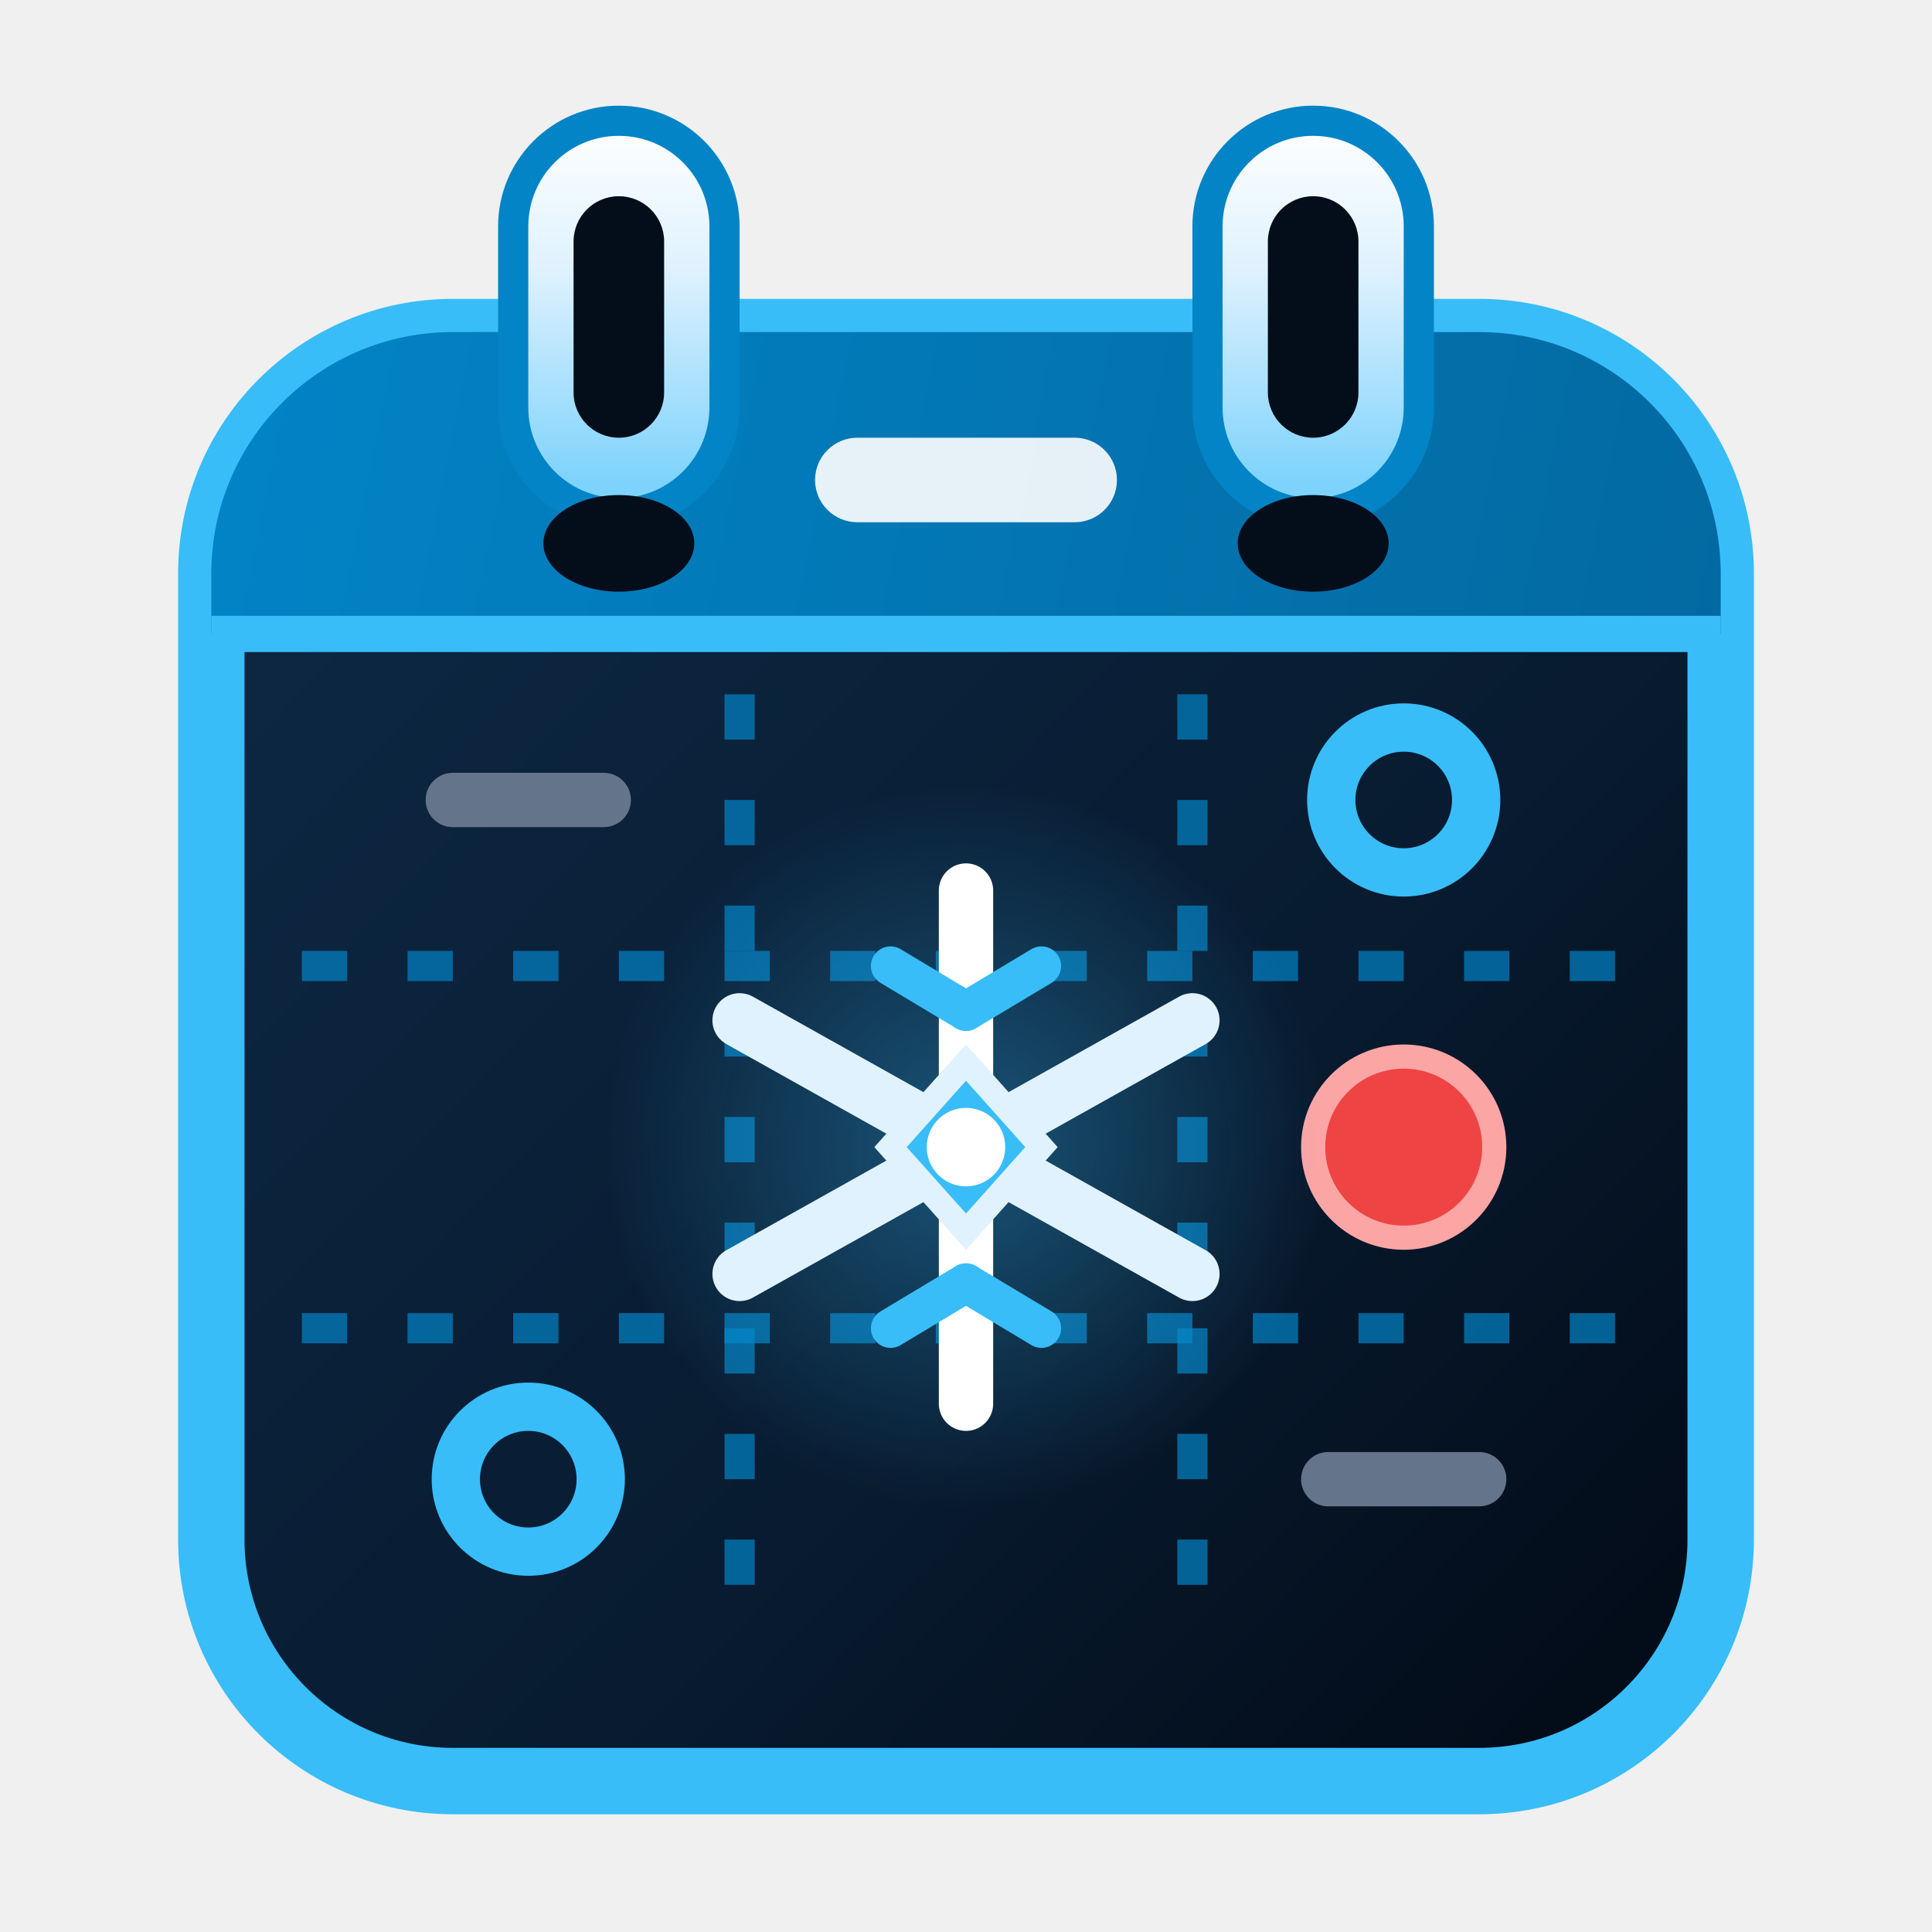
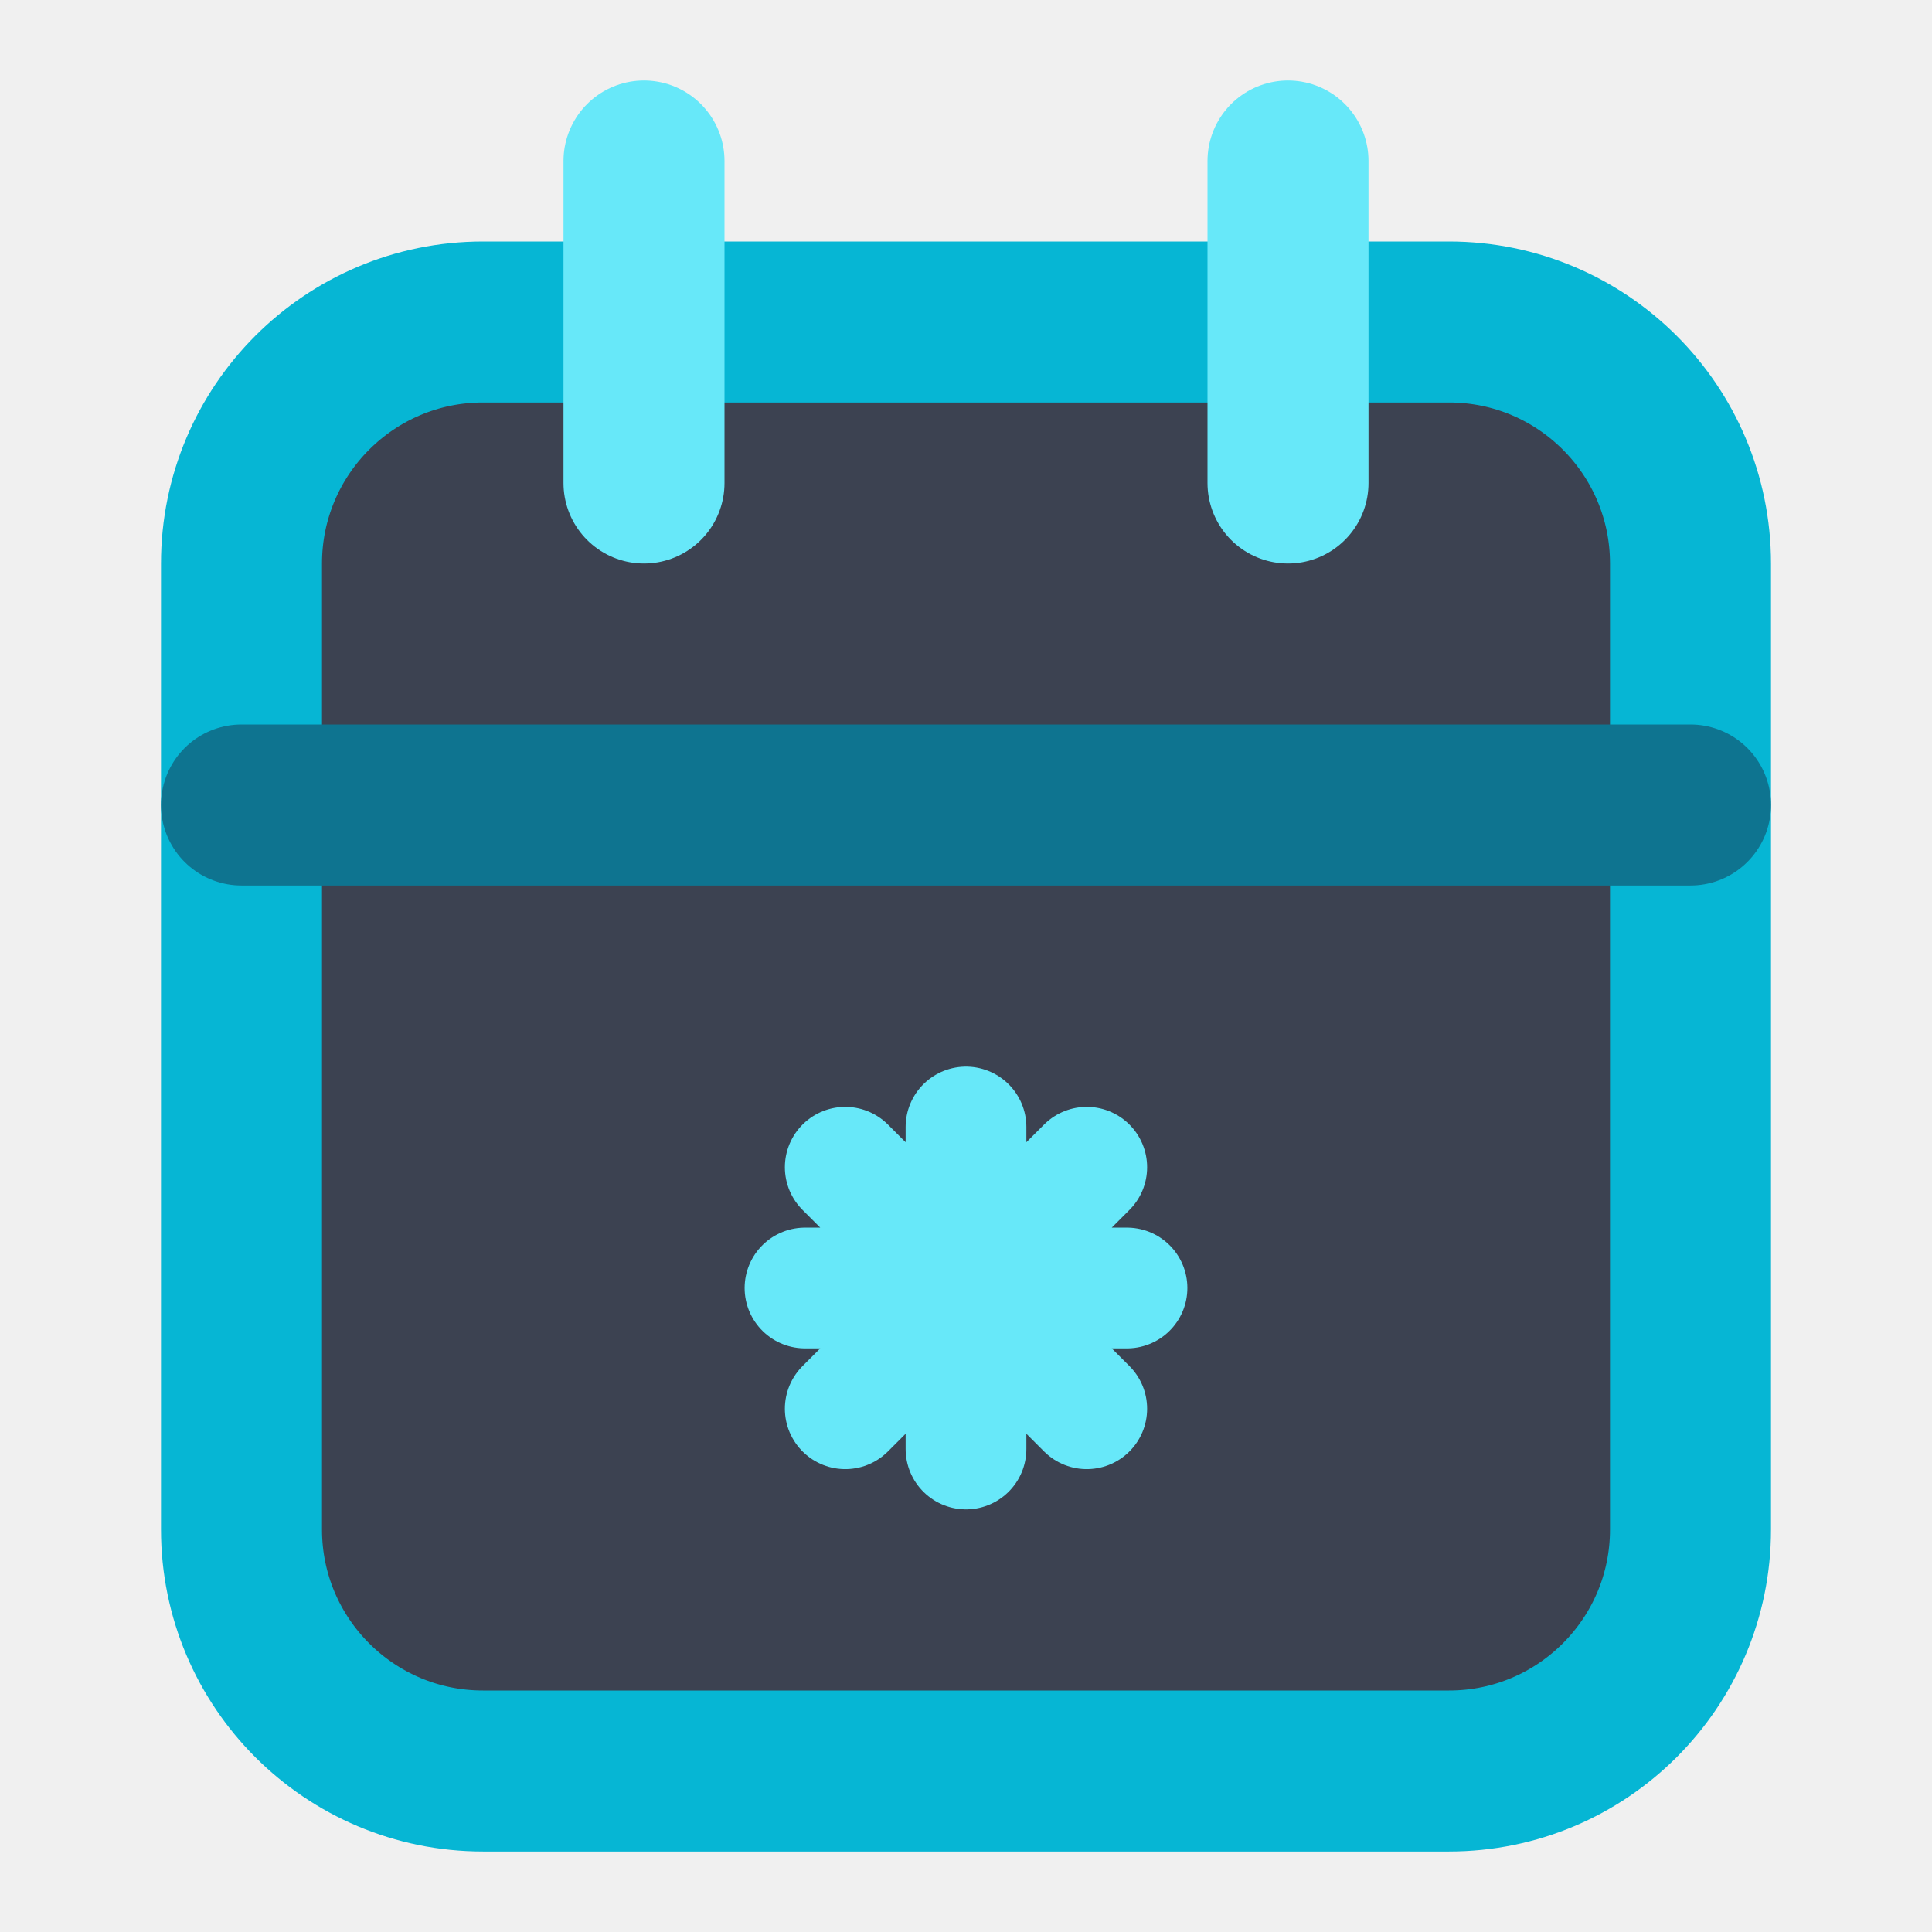
- <svg xmlns="http://www.w3.org/2000/svg" viewBox="0 0 64 64" fill="none">
-   <defs>
-     <linearGradient id="calBgGrad" x1="7" y1="11" x2="57" y2="59" gradientUnits="userSpaceOnUse">
-       <stop offset="0%" stop-color="#0e2a47" />
-       <stop offset="60%" stop-color="#081b30" />
-       <stop offset="100%" stop-color="#020914" />
-     </linearGradient>
-     <linearGradient id="calHdrGrad" x1="7" y1="11" x2="57" y2="21" gradientUnits="userSpaceOnUse">
-       <stop offset="0%" stop-color="#0284c7" />
-       <stop offset="100%" stop-color="#0369a1" />
-     </linearGradient>
-     <linearGradient id="ringGrad" x1="0" y1="4" x2="0" y2="16" gradientUnits="userSpaceOnUse">
-       <stop offset="0%" stop-color="#ffffff" />
-       <stop offset="40%" stop-color="#e0f2fe" />
-       <stop offset="100%" stop-color="#7dd3fc" />
-     </linearGradient>
-     <radialGradient id="iceGlow" cx="32" cy="38" r="12" gradientUnits="userSpaceOnUse">
-       <stop offset="0%" stop-color="#38bdf8" stop-opacity="0.35" />
-       <stop offset="100%" stop-color="#38bdf8" stop-opacity="0" />
-     </radialGradient>
-   </defs>
-   <rect x="7" y="11" width="50" height="48" rx="8" fill="url(#calBgGrad)" stroke="#38bdf8" stroke-width="2.2" />
-   <path d="M 7 21 L 7 19 A 8 8 0 0 1 15 11 L 49 11 A 8 8 0 0 1 57 19 L 57 21 Z" fill="url(#calHdrGrad)" />
-   <line x1="7" y1="21" x2="57" y2="21" stroke="#38bdf8" stroke-width="1.2" />
-   <rect x="27" y="14.5" width="10" height="2.8" rx="1.4" fill="#ffffff" fill-opacity="0.9" />
-   <line x1="10" y1="32" x2="54" y2="32" stroke="#0284c7" stroke-width="1" stroke-dasharray="1.5 2" stroke-opacity="0.7" />
-   <line x1="10" y1="44" x2="54" y2="44" stroke="#0284c7" stroke-width="1" stroke-dasharray="1.5 2" stroke-opacity="0.7" />
-   <line x1="24.5" y1="23" x2="24.5" y2="54" stroke="#0284c7" stroke-width="1" stroke-dasharray="1.5 2" stroke-opacity="0.7" />
-   <line x1="39.5" y1="23" x2="39.5" y2="54" stroke="#0284c7" stroke-width="1" stroke-dasharray="1.5 2" stroke-opacity="0.7" />
-   <line x1="15" y1="26.5" x2="20" y2="26.5" stroke="#64748b" stroke-width="1.8" stroke-linecap="round" />
-   <circle cx="46.5" cy="26.5" r="2.4" stroke="#38bdf8" stroke-width="1.6" fill="none" />
-   <circle cx="46.5" cy="38" r="3.0" fill="#ef4444" stroke="#fca5a5" stroke-width="0.8" />
-   <circle cx="17.5" cy="49" r="2.4" stroke="#38bdf8" stroke-width="1.6" fill="none" />
-   <line x1="44" y1="49" x2="49" y2="49" stroke="#64748b" stroke-width="1.8" stroke-linecap="round" />
-   <circle cx="32" cy="38" r="12" fill="url(#iceGlow)" />
-   <g>
-     <line x1="32" y1="29.5" x2="32" y2="46.5" stroke="#ffffff" stroke-width="1.8" stroke-linecap="round" />
-     <line x1="24.5" y1="33.8" x2="39.5" y2="42.2" stroke="#e0f2fe" stroke-width="1.8" stroke-linecap="round" />
-     <line x1="24.5" y1="42.2" x2="39.5" y2="33.8" stroke="#e0f2fe" stroke-width="1.8" stroke-linecap="round" />
-     <line x1="29.5" y1="32" x2="32" y2="33.5" stroke="#38bdf8" stroke-width="1.3" stroke-linecap="round" />
-     <line x1="34.5" y1="32" x2="32" y2="33.5" stroke="#38bdf8" stroke-width="1.3" stroke-linecap="round" />
-     <line x1="29.5" y1="44" x2="32" y2="42.5" stroke="#38bdf8" stroke-width="1.3" stroke-linecap="round" />
-     <line x1="34.5" y1="44" x2="32" y2="42.5" stroke="#38bdf8" stroke-width="1.3" stroke-linecap="round" />
-     <polygon points="32,35.2 34.5,38 32,40.8 29.5,38" fill="#38bdf8" stroke="#e0f2fe" stroke-width="0.8" />
-     <circle cx="32" cy="38" r="1.3" fill="#ffffff" />
-   </g>
-   <rect x="17" y="4" width="7" height="13" rx="3.5" fill="url(#ringGrad)" stroke="#0284c7" stroke-width="1" />
-   <rect x="19" y="6.5" width="3" height="8" rx="1.5" fill="#040d1a" />
-   <ellipse cx="20.5" cy="18" rx="2.5" ry="1.6" fill="#040d1a" />
-   <rect x="40" y="4" width="7" height="13" rx="3.5" fill="url(#ringGrad)" stroke="#0284c7" stroke-width="1" />
-   <rect x="42" y="6.5" width="3" height="8" rx="1.5" fill="#040d1a" />
-   <ellipse cx="43.5" cy="18" rx="2.5" ry="1.6" fill="#040d1a" />
+ <svg xmlns="http://www.w3.org/2000/svg" viewBox="0 0 24 24" fill="none" stroke="currentColor" stroke-width="2" stroke-linecap="round" stroke-linejoin="round">
+   <rect x="3" y="4" width="18" height="18" rx="3" ry="3" stroke="#06b6d4" fill="#0f172a" fill-opacity="0.8" />
+   <line x1="16" y1="2" x2="16" y2="6" stroke="#67e8f9" />
+   <line x1="8" y1="2" x2="8" y2="6" stroke="#67e8f9" />
+   <line x1="3" y1="10" x2="21" y2="10" stroke="#0e7490" />
+   <path d="M12 14v4M10 16l4 0M10.5 14.5l3 3M13.5 14.5l-3 3" stroke="#67e8f9" stroke-width="1.5" />
</svg>
